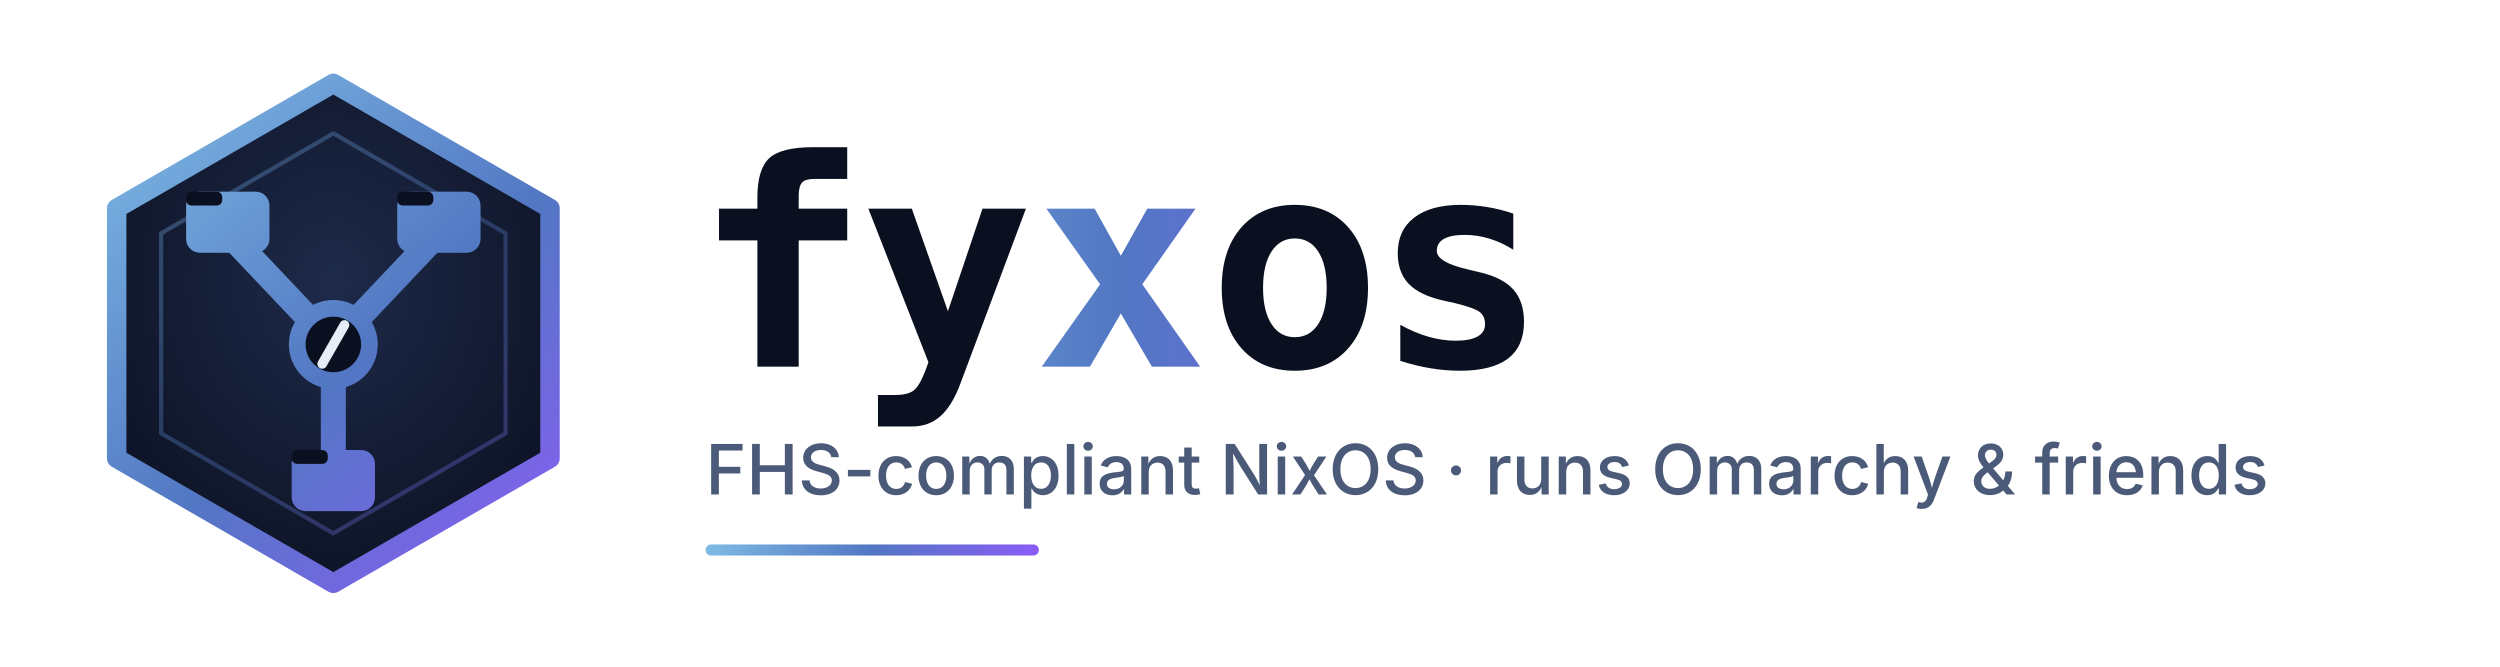
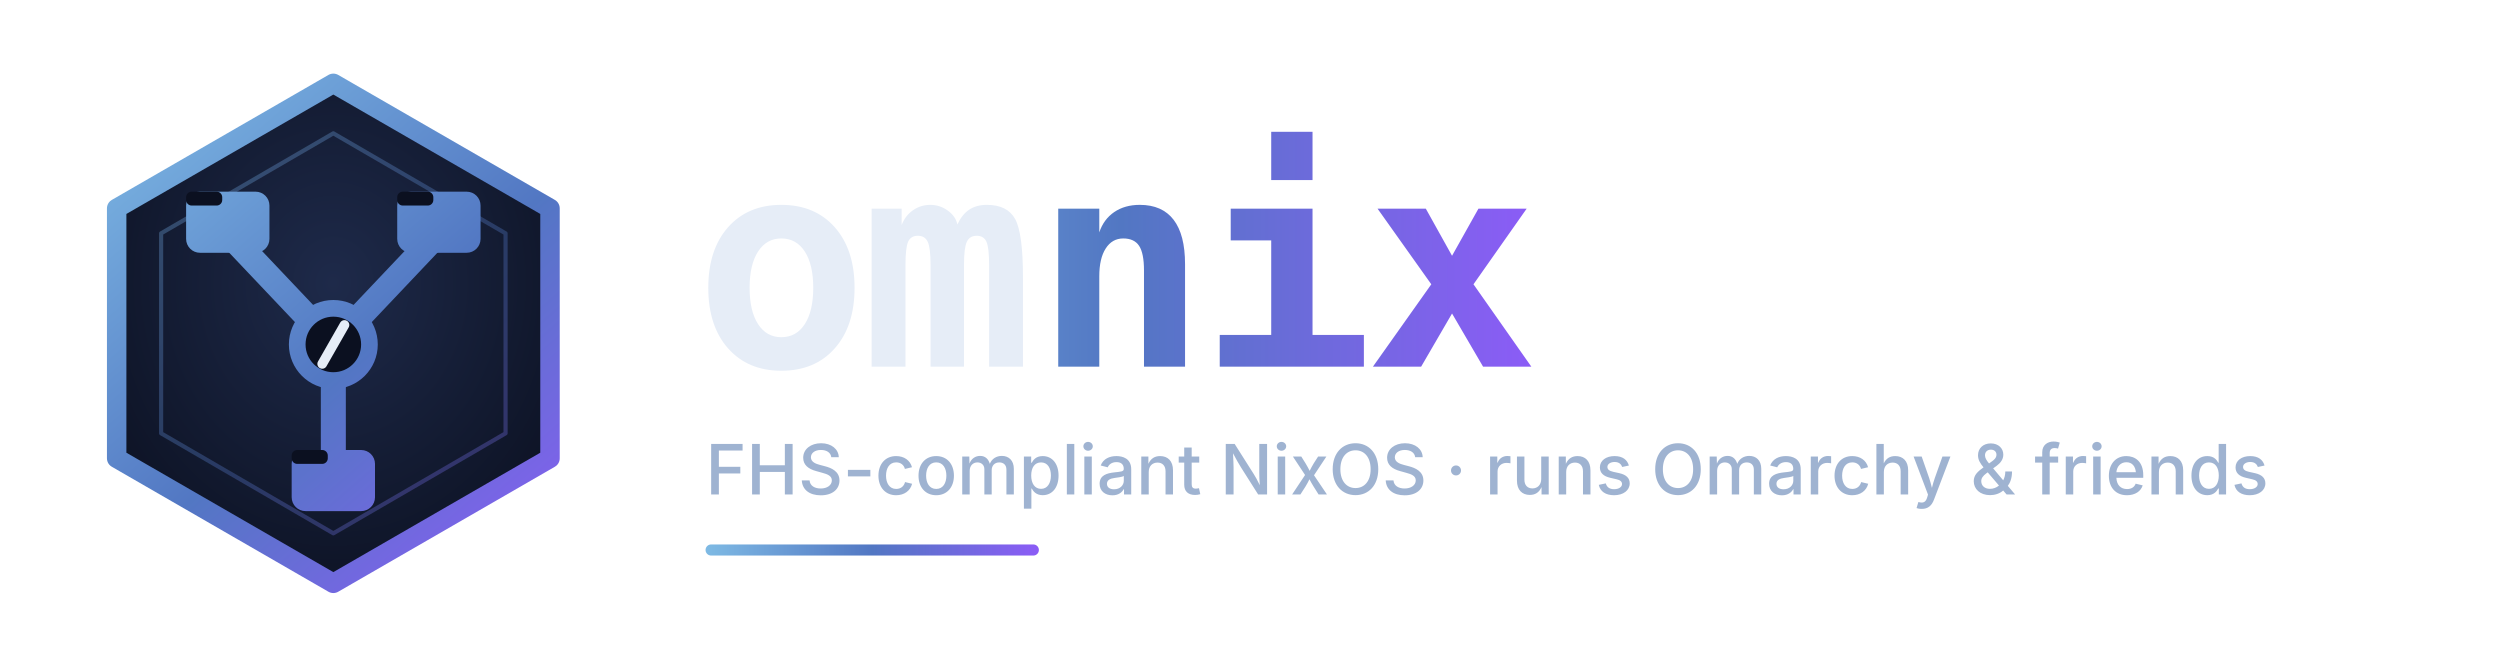
- <svg xmlns="http://www.w3.org/2000/svg" viewBox="0 0 900 240" width="900" height="240" role="img" aria-label="fyxos — FHS-compliant NixOS">
+ <svg xmlns="http://www.w3.org/2000/svg" viewBox="0 0 900 240" width="900" height="240" role="img" aria-label="Omnix — FHS-compliant NixOS">
  <defs>
    <linearGradient id="g" gradientUnits="userSpaceOnUse" x1="22" y1="10" x2="178" y2="190">
      <stop offset="0" stop-color="#7EBAE4" />
      <stop offset="0.55" stop-color="#5277C3" />
      <stop offset="1" stop-color="#8B5CF6" />
    </linearGradient>
    <linearGradient id="gt" x1="0" y1="0" x2="1" y2="0">
      <stop offset="0" stop-color="#7EBAE4" />
      <stop offset="0.5" stop-color="#5277C3" />
      <stop offset="1" stop-color="#8B5CF6" />
    </linearGradient>
    <radialGradient id="bg" cx="0.5" cy="0.4" r="0.7">
      <stop offset="0" stop-color="#1E2A4A" />
      <stop offset="1" stop-color="#0B1020" />
    </radialGradient>
  </defs>
  <g transform="translate(20,20)">
    <polygon points="100,10 178,55 178,145 100,190 22,145 22,55" fill="url(#bg)" stroke="url(#g)" stroke-width="7" stroke-linejoin="round" />
    <polygon points="100,28 162,64 162,136 100,172 38,136 38,64" fill="none" stroke="url(#g)" stroke-width="1.5" stroke-opacity="0.35" stroke-linejoin="round" />
    <g stroke="url(#g)" stroke-width="9" stroke-linecap="round" fill="none">
      <path d="M100 104 L64 66" />
      <path d="M100 104 L136 66" />
      <path d="M100 104 L100 150" />
    </g>
    <g fill="url(#g)">
      <rect x="47" y="49" width="30" height="22" rx="5" />
      <rect x="123" y="49" width="30" height="22" rx="5" />
      <rect x="85" y="142" width="30" height="22" rx="5" />
    </g>
    <g fill="#0B1020">
      <rect x="47" y="49" width="13" height="5" rx="2" />
      <rect x="123" y="49" width="13" height="5" rx="2" />
      <rect x="85" y="142" width="13" height="5" rx="2" />
    </g>
    <circle cx="100" cy="104" r="13" fill="#0B1020" stroke="url(#g)" stroke-width="6" />
    <path d="M104 97 L96 111" stroke="#E6EDF7" stroke-width="3.5" stroke-linecap="round" />
  </g>
-   <text x="250" y="132" font-family="'JetBrains Mono','SF Mono',Menlo,Consolas,monospace" font-size="104" font-weight="800" letter-spacing="-3" fill="#0B1020">fy<tspan fill="url(#gt)">x</tspan>os</text>
-   <text x="254" y="178" font-family="'Inter','Segoe UI',Helvetica,Arial,sans-serif" font-size="25" font-weight="500" fill="#4A5A78">FHS-compliant NixOS · runs Omarchy &amp; friends</text>
+   <text x="250" y="132" font-family="'JetBrains Mono','SF Mono',Menlo,Consolas,monospace" font-size="104" font-weight="800" letter-spacing="-3" fill="#E6EDF7">om<tspan fill="url(#gt)">nix</tspan>
+   </text>
+   <text x="254" y="178" font-family="'Inter','Segoe UI',Helvetica,Arial,sans-serif" font-size="25" font-weight="500" fill="#9FB3D1">FHS-compliant NixOS · runs Omarchy &amp; friends</text>
  <rect x="254" y="196" width="120" height="4" rx="2" fill="url(#gt)" />
</svg>
